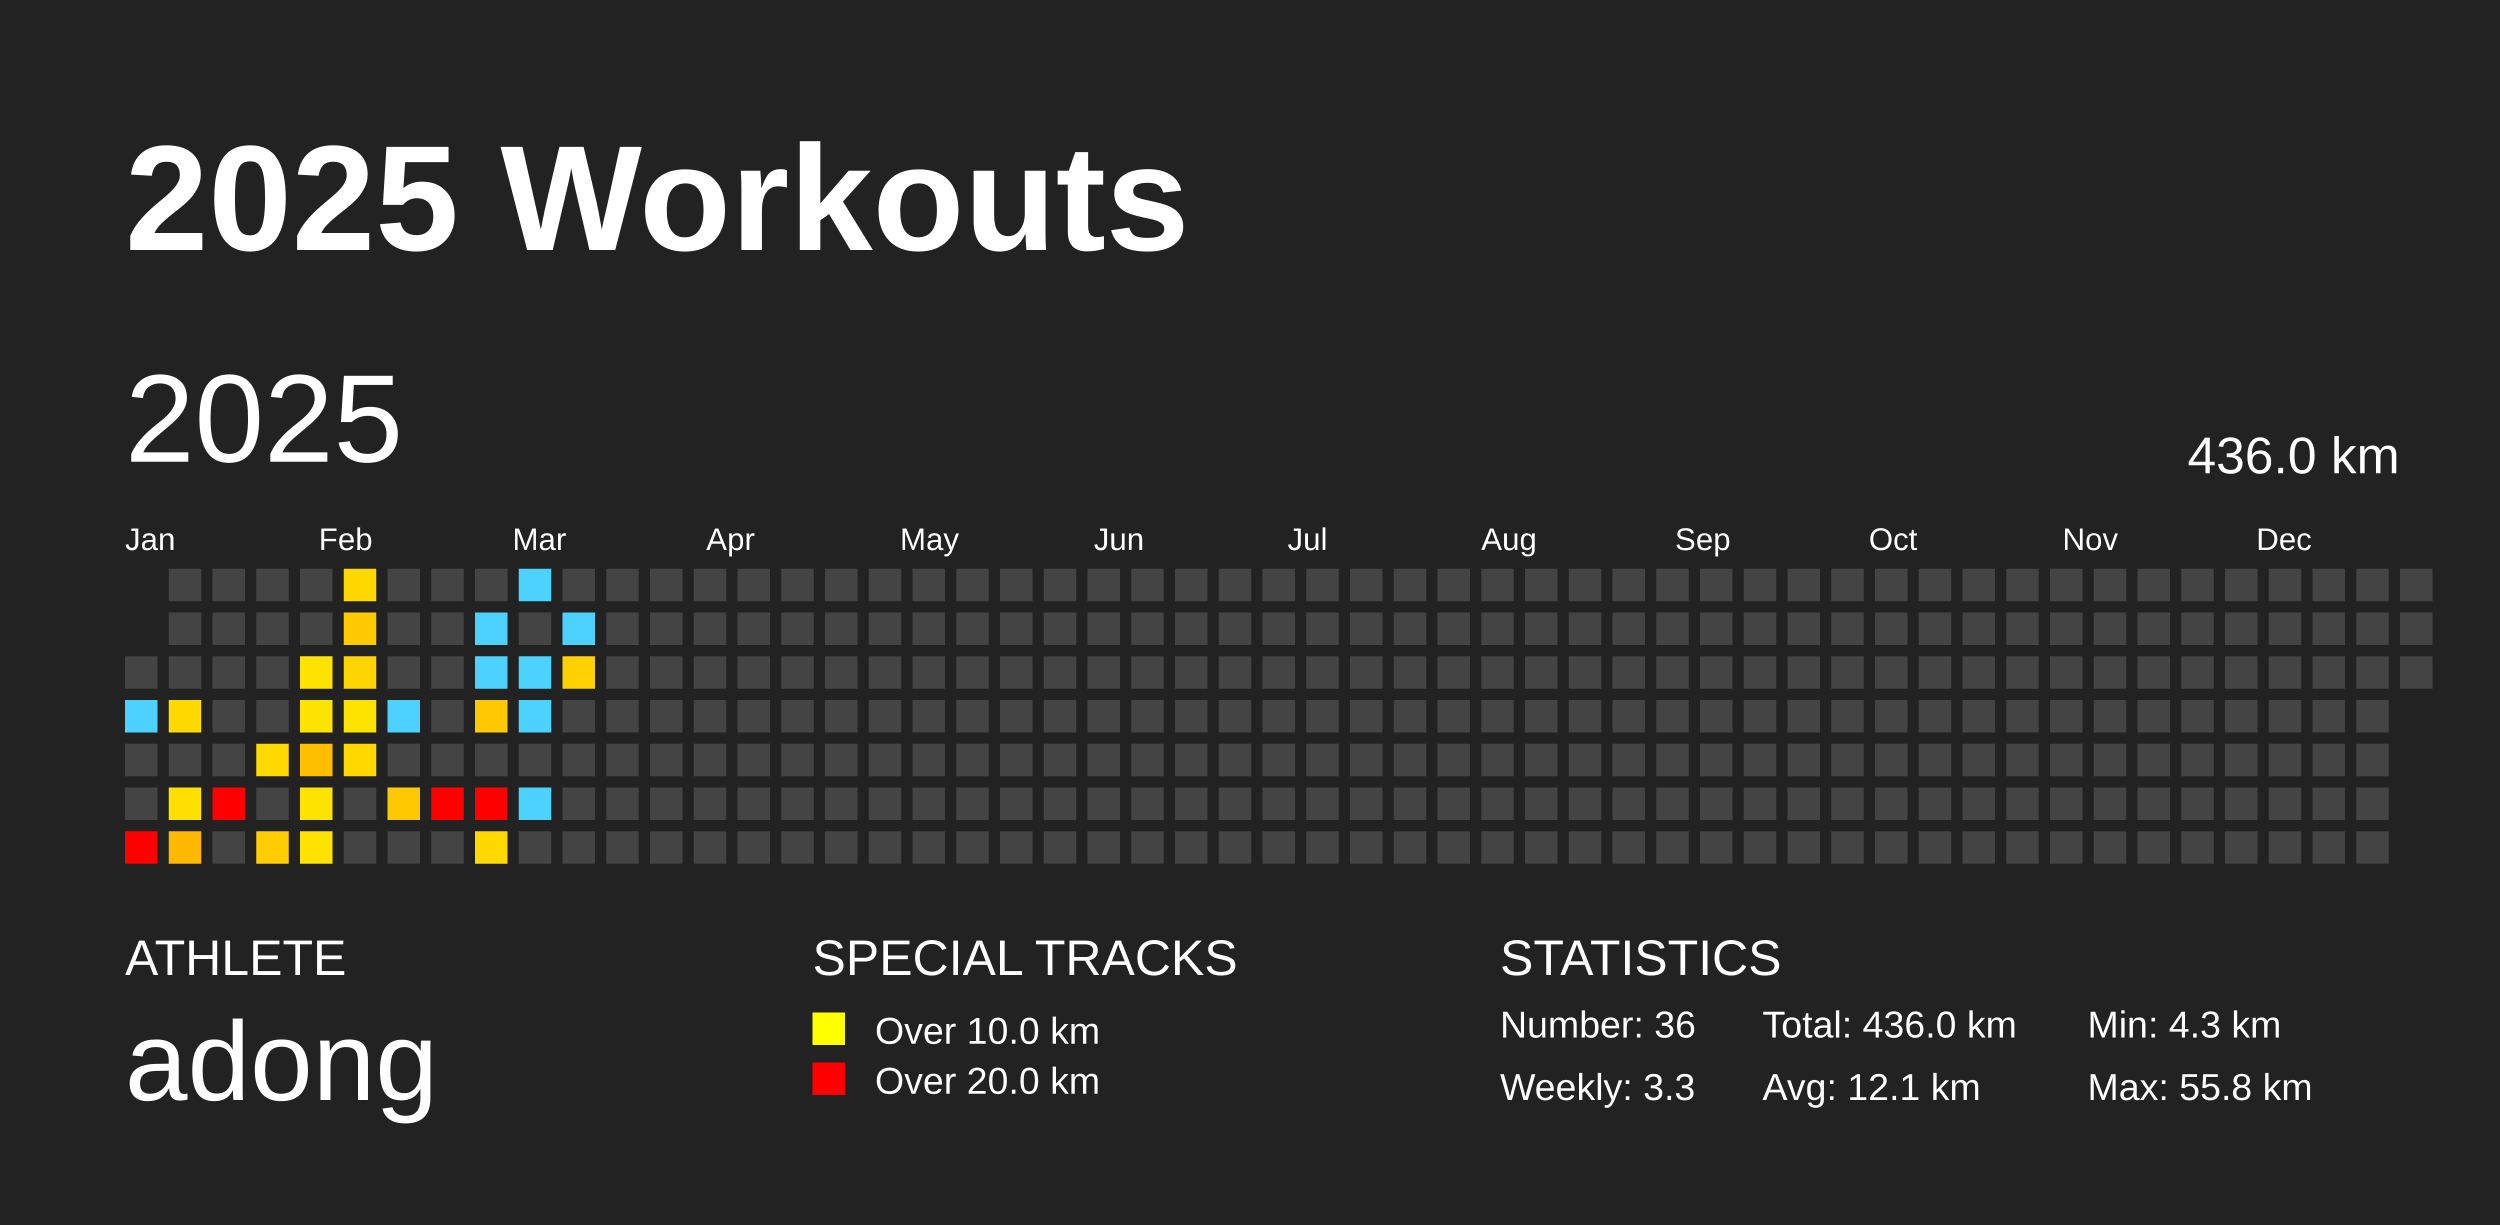
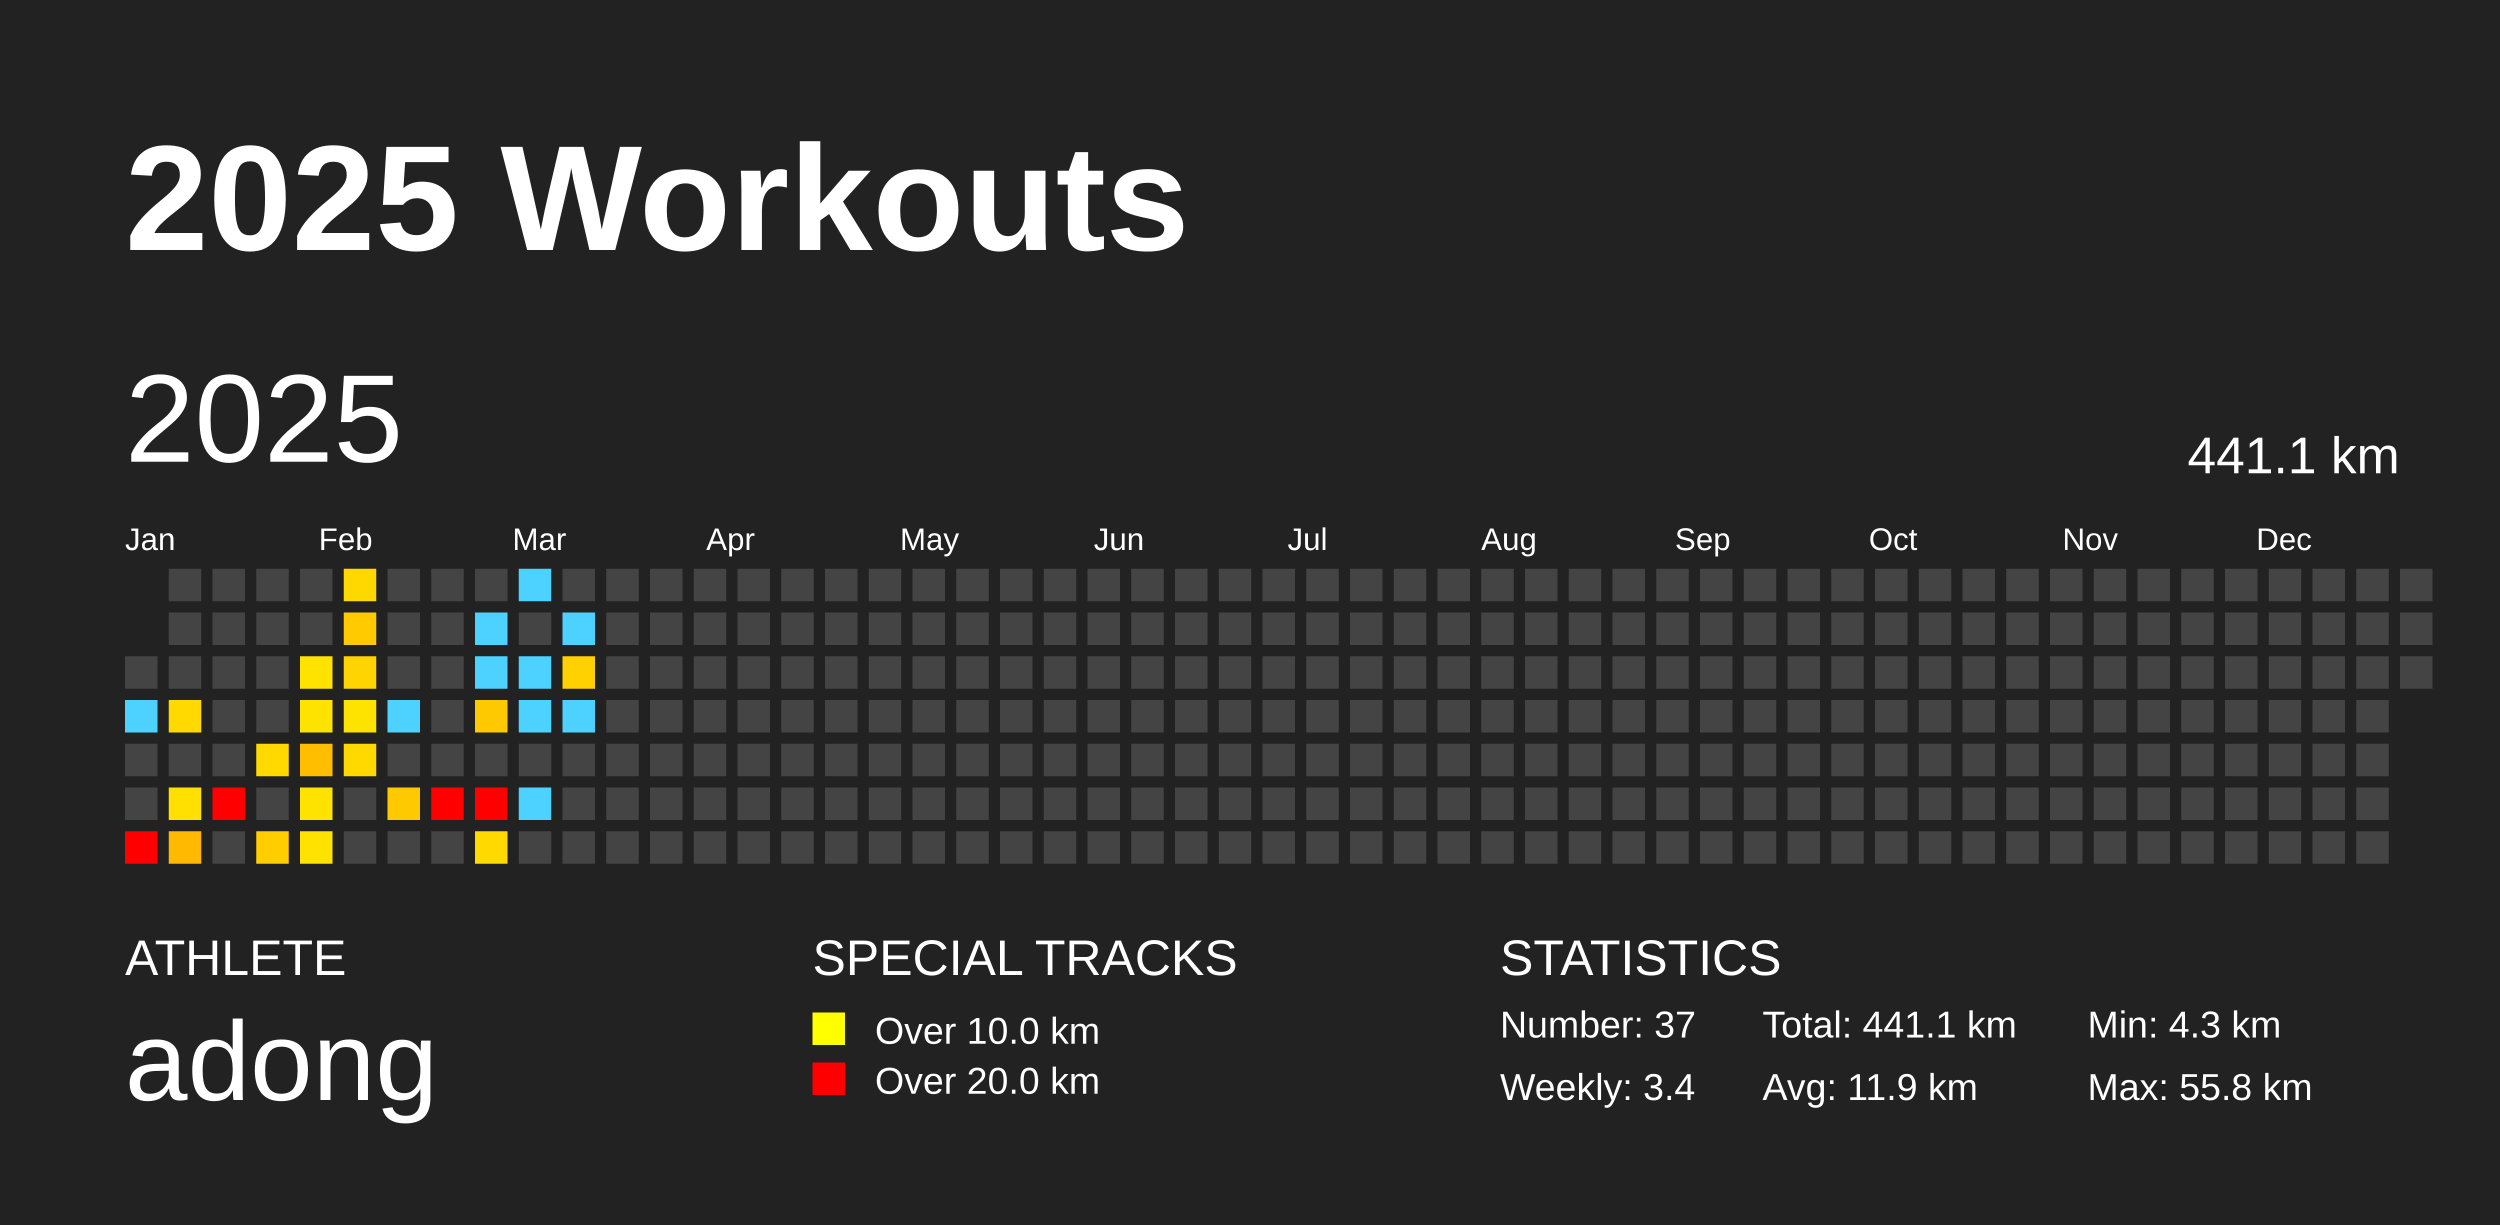
<svg xmlns="http://www.w3.org/2000/svg" baseProfile="full" height="98mm" version="1.1" viewBox="0,0,200,98" width="200mm">
  <defs />
  <rect fill="#222222" height="98" width="200" x="0" y="0" />
  <text fill="#FFFFFF" style="font-size:12px; font-family:Arial; font-weight:bold;" x="10" y="20">2025 Workouts</text>
  <text fill="#FFFFFF" style="font-size:4px; font-family:Arial" x="10" y="78">ATHLETE</text>
  <text fill="#FFFFFF" style="font-size:9px; font-family:Arial" x="10" y="88">adong</text>
  <text fill="#FFFFFF" style="font-size:4px; font-family:Arial" x="65" y="78">SPECIAL TRACKS</text>
  <rect fill="yellow" height="2.6" width="2.6" x="65" y="81" />
  <text fill="#FFFFFF" style="font-size:3px; font-family:Arial" x="70" y="83.5">Over 10.0 km</text>
  <rect fill="red" height="2.6" width="2.6" x="65" y="85" />
  <text fill="#FFFFFF" style="font-size:3px; font-family:Arial" x="70" y="87.5">Over 20.0 km</text>
  <text fill="#FFFFFF" style="font-size:4px; font-family:Arial" x="120" y="78">STATISTICS</text>
-   <text fill="#FFFFFF" style="font-size:3px; font-family:Arial" x="120" y="83">Number: 36</text>
-   <text fill="#FFFFFF" style="font-size:3px; font-family:Arial" x="120" y="88">Weekly: 3.3</text>
-   <text fill="#FFFFFF" style="font-size:3px; font-family:Arial" x="141" y="83">Total: 436.0 km</text>
-   <text fill="#FFFFFF" style="font-size:3px; font-family:Arial" x="141" y="88">Avg: 12.1 km</text>
+   <text fill="#FFFFFF" style="font-size:3px; font-family:Arial" x="120" y="83">Number: 37</text>
+   <text fill="#FFFFFF" style="font-size:3px; font-family:Arial" x="120" y="88">Weekly: 3.4</text>
+   <text fill="#FFFFFF" style="font-size:3px; font-family:Arial" x="141" y="83">Total: 441.1 km</text>
+   <text fill="#FFFFFF" style="font-size:3px; font-family:Arial" x="141" y="88">Avg: 11.9 km</text>
  <text fill="#FFFFFF" style="font-size:3px; font-family:Arial" x="167" y="83">Min: 4.3 km</text>
  <text fill="#FFFFFF" style="font-size:3px; font-family:Arial" x="167" y="88">Max: 55.8 km</text>
  <text dominant-baseline="hanging" fill="#FFFFFF" style="font-size:10.0px; font-family:Arial;" x="10" y="30">2025</text>
-   <text dominant-baseline="hanging" fill="#FFFFFF" style="font-size:4.125px; font-family:Arial;" x="175" y="35">436.0 km</text>
+   <text dominant-baseline="hanging" fill="#FFFFFF" style="font-size:4.125px; font-family:Arial;" x="175" y="35">441.1 km</text>
  <text fill="#FFFFFF" style="font-size:2.5px; font-family:Arial" x="10.0" y="44">Jan</text>
  <text fill="#FFFFFF" style="font-size:2.5px; font-family:Arial" x="25.5" y="44">Feb</text>
  <text fill="#FFFFFF" style="font-size:2.5px; font-family:Arial" x="41.0" y="44">Mar</text>
  <text fill="#FFFFFF" style="font-size:2.5px; font-family:Arial" x="56.5" y="44">Apr</text>
  <text fill="#FFFFFF" style="font-size:2.5px; font-family:Arial" x="72.0" y="44">May</text>
  <text fill="#FFFFFF" style="font-size:2.5px; font-family:Arial" x="87.5" y="44">Jun</text>
  <text fill="#FFFFFF" style="font-size:2.5px; font-family:Arial" x="103.0" y="44">Jul</text>
  <text fill="#FFFFFF" style="font-size:2.5px; font-family:Arial" x="118.5" y="44">Aug</text>
  <text fill="#FFFFFF" style="font-size:2.5px; font-family:Arial" x="134.0" y="44">Sep</text>
  <text fill="#FFFFFF" style="font-size:2.5px; font-family:Arial" x="149.5" y="44">Oct</text>
  <text fill="#FFFFFF" style="font-size:2.5px; font-family:Arial" x="165.0" y="44">Nov</text>
  <text fill="#FFFFFF" style="font-size:2.5px; font-family:Arial" x="180.5" y="44">Dec</text>
  <rect fill="#444444" height="2.6" width="2.6" x="10.0" y="52.5" />
  <rect fill="#4dd2ff" height="2.6" width="2.6" x="10.0" y="56.0" />
  <rect fill="#444444" height="2.6" width="2.6" x="10.0" y="59.5" />
  <rect fill="#444444" height="2.6" width="2.6" x="10.0" y="63.0" />
  <rect fill="red" height="2.6" width="2.6" x="10.0" y="66.5" />
  <rect fill="#444444" height="2.6" width="2.6" x="13.5" y="45.5" />
  <rect fill="#444444" height="2.6" width="2.6" x="13.5" y="49.0" />
  <rect fill="#444444" height="2.6" width="2.6" x="13.5" y="52.5" />
  <rect fill="#ffd900" height="2.6" width="2.6" x="13.5" y="56.0" />
  <rect fill="#444444" height="2.6" width="2.6" x="13.5" y="59.5" />
  <rect fill="#ffe000" height="2.6" width="2.6" x="13.5" y="63.0" />
  <rect fill="#ffb900" height="2.6" width="2.6" x="13.5" y="66.5" />
  <rect fill="#444444" height="2.6" width="2.6" x="17.0" y="45.5" />
  <rect fill="#444444" height="2.6" width="2.6" x="17.0" y="49.0" />
  <rect fill="#444444" height="2.6" width="2.6" x="17.0" y="52.5" />
  <rect fill="#444444" height="2.6" width="2.6" x="17.0" y="56.0" />
  <rect fill="#444444" height="2.6" width="2.6" x="17.0" y="59.5" />
  <rect fill="red" height="2.6" width="2.6" x="17.0" y="63.0" />
  <rect fill="#444444" height="2.6" width="2.6" x="17.0" y="66.5" />
  <rect fill="#444444" height="2.6" width="2.6" x="20.5" y="45.5" />
  <rect fill="#444444" height="2.6" width="2.6" x="20.5" y="49.0" />
  <rect fill="#444444" height="2.6" width="2.6" x="20.5" y="52.5" />
  <rect fill="#444444" height="2.6" width="2.6" x="20.5" y="56.0" />
  <rect fill="#ffd900" height="2.6" width="2.6" x="20.5" y="59.5" />
  <rect fill="#444444" height="2.6" width="2.6" x="20.5" y="63.0" />
  <rect fill="#ffcd00" height="2.6" width="2.6" x="20.5" y="66.5" />
  <rect fill="#444444" height="2.6" width="2.6" x="24.0" y="45.5" />
  <rect fill="#444444" height="2.6" width="2.6" x="24.0" y="49.0" />
  <rect fill="#ffe300" height="2.6" width="2.6" x="24.0" y="52.5" />
  <rect fill="#ffe300" height="2.6" width="2.6" x="24.0" y="56.0" />
  <rect fill="#ffbf00" height="2.6" width="2.6" x="24.0" y="59.5" />
  <rect fill="#ffe300" height="2.6" width="2.6" x="24.0" y="63.0" />
  <rect fill="#ffe200" height="2.6" width="2.6" x="24.0" y="66.5" />
  <rect fill="#ffd800" height="2.6" width="2.6" x="27.5" y="45.5" />
  <rect fill="#ffca00" height="2.6" width="2.6" x="27.5" y="49.0" />
  <rect fill="#ffd400" height="2.6" width="2.6" x="27.5" y="52.5" />
  <rect fill="#ffe300" height="2.6" width="2.6" x="27.5" y="56.0" />
  <rect fill="#ffd900" height="2.6" width="2.6" x="27.5" y="59.5" />
  <rect fill="#444444" height="2.6" width="2.6" x="27.5" y="63.0" />
  <rect fill="#444444" height="2.6" width="2.6" x="27.5" y="66.5" />
  <rect fill="#444444" height="2.6" width="2.6" x="31.0" y="45.5" />
  <rect fill="#444444" height="2.6" width="2.6" x="31.0" y="49.0" />
  <rect fill="#444444" height="2.6" width="2.6" x="31.0" y="52.5" />
  <rect fill="#4dd2ff" height="2.6" width="2.6" x="31.0" y="56.0" />
  <rect fill="#444444" height="2.6" width="2.6" x="31.0" y="59.5" />
  <rect fill="#ffc900" height="2.6" width="2.6" x="31.0" y="63.0" />
  <rect fill="#444444" height="2.6" width="2.6" x="31.0" y="66.5" />
  <rect fill="#444444" height="2.6" width="2.6" x="34.5" y="45.5" />
  <rect fill="#444444" height="2.6" width="2.6" x="34.5" y="49.0" />
  <rect fill="#444444" height="2.6" width="2.6" x="34.5" y="52.5" />
  <rect fill="#444444" height="2.6" width="2.6" x="34.5" y="56.0" />
  <rect fill="#444444" height="2.6" width="2.6" x="34.5" y="59.5" />
  <rect fill="red" height="2.6" width="2.6" x="34.5" y="63.0" />
  <rect fill="#444444" height="2.6" width="2.6" x="34.5" y="66.5" />
  <rect fill="#444444" height="2.6" width="2.6" x="38.0" y="45.5" />
  <rect fill="#4dd2ff" height="2.6" width="2.6" x="38.0" y="49.0" />
  <rect fill="#4dd2ff" height="2.6" width="2.6" x="38.0" y="52.5" />
  <rect fill="#ffc900" height="2.6" width="2.6" x="38.0" y="56.0" />
  <rect fill="#444444" height="2.6" width="2.6" x="38.0" y="59.5" />
  <rect fill="red" height="2.6" width="2.6" x="38.0" y="63.0" />
  <rect fill="#ffd900" height="2.6" width="2.6" x="38.0" y="66.5" />
  <rect fill="#4dd2ff" height="2.6" width="2.6" x="41.5" y="45.5" />
  <rect fill="#444444" height="2.6" width="2.6" x="41.5" y="49.0" />
  <rect fill="#4dd2ff" height="2.6" width="2.6" x="41.5" y="52.5" />
  <rect fill="#4dd2ff" height="2.6" width="2.6" x="41.5" y="56.0" />
  <rect fill="#444444" height="2.6" width="2.6" x="41.5" y="59.5" />
  <rect fill="#4dd2ff" height="2.6" width="2.6" x="41.5" y="63.0" />
  <rect fill="#444444" height="2.6" width="2.6" x="41.5" y="66.5" />
  <rect fill="#444444" height="2.6" width="2.6" x="45.0" y="45.5" />
  <rect fill="#4dd2ff" height="2.6" width="2.6" x="45.0" y="49.0" />
  <rect fill="#ffd100" height="2.6" width="2.6" x="45.0" y="52.5" />
-   <rect fill="#444444" height="2.6" width="2.6" x="45.0" y="56.0" />
+   <rect fill="#4dd2ff" height="2.6" width="2.6" x="45.0" y="56.0" />
  <rect fill="#444444" height="2.6" width="2.6" x="45.0" y="59.5" />
  <rect fill="#444444" height="2.6" width="2.6" x="45.0" y="63.0" />
  <rect fill="#444444" height="2.6" width="2.6" x="45.0" y="66.5" />
  <rect fill="#444444" height="2.6" width="2.6" x="48.5" y="45.5" />
  <rect fill="#444444" height="2.6" width="2.6" x="48.5" y="49.0" />
  <rect fill="#444444" height="2.6" width="2.6" x="48.5" y="52.5" />
  <rect fill="#444444" height="2.6" width="2.6" x="48.5" y="56.0" />
  <rect fill="#444444" height="2.6" width="2.6" x="48.5" y="59.5" />
  <rect fill="#444444" height="2.6" width="2.6" x="48.5" y="63.0" />
  <rect fill="#444444" height="2.6" width="2.6" x="48.5" y="66.5" />
  <rect fill="#444444" height="2.6" width="2.6" x="52.0" y="45.5" />
  <rect fill="#444444" height="2.6" width="2.6" x="52.0" y="49.0" />
  <rect fill="#444444" height="2.6" width="2.6" x="52.0" y="52.5" />
  <rect fill="#444444" height="2.6" width="2.6" x="52.0" y="56.0" />
  <rect fill="#444444" height="2.6" width="2.6" x="52.0" y="59.5" />
  <rect fill="#444444" height="2.6" width="2.6" x="52.0" y="63.0" />
  <rect fill="#444444" height="2.6" width="2.6" x="52.0" y="66.5" />
  <rect fill="#444444" height="2.6" width="2.6" x="55.5" y="45.5" />
  <rect fill="#444444" height="2.6" width="2.6" x="55.5" y="49.0" />
  <rect fill="#444444" height="2.6" width="2.6" x="55.5" y="52.5" />
  <rect fill="#444444" height="2.6" width="2.6" x="55.5" y="56.0" />
  <rect fill="#444444" height="2.6" width="2.6" x="55.5" y="59.5" />
  <rect fill="#444444" height="2.6" width="2.6" x="55.5" y="63.0" />
  <rect fill="#444444" height="2.6" width="2.6" x="55.5" y="66.5" />
  <rect fill="#444444" height="2.6" width="2.6" x="59.0" y="45.5" />
  <rect fill="#444444" height="2.6" width="2.6" x="59.0" y="49.0" />
  <rect fill="#444444" height="2.6" width="2.6" x="59.0" y="52.5" />
  <rect fill="#444444" height="2.6" width="2.6" x="59.0" y="56.0" />
  <rect fill="#444444" height="2.6" width="2.6" x="59.0" y="59.5" />
  <rect fill="#444444" height="2.6" width="2.6" x="59.0" y="63.0" />
  <rect fill="#444444" height="2.6" width="2.6" x="59.0" y="66.5" />
  <rect fill="#444444" height="2.6" width="2.6" x="62.5" y="45.5" />
  <rect fill="#444444" height="2.6" width="2.6" x="62.5" y="49.0" />
  <rect fill="#444444" height="2.6" width="2.6" x="62.5" y="52.5" />
  <rect fill="#444444" height="2.6" width="2.6" x="62.5" y="56.0" />
  <rect fill="#444444" height="2.6" width="2.6" x="62.5" y="59.5" />
  <rect fill="#444444" height="2.6" width="2.6" x="62.5" y="63.0" />
  <rect fill="#444444" height="2.6" width="2.6" x="62.5" y="66.5" />
  <rect fill="#444444" height="2.6" width="2.6" x="66.0" y="45.5" />
  <rect fill="#444444" height="2.6" width="2.6" x="66.0" y="49.0" />
  <rect fill="#444444" height="2.6" width="2.6" x="66.0" y="52.5" />
  <rect fill="#444444" height="2.6" width="2.6" x="66.0" y="56.0" />
  <rect fill="#444444" height="2.6" width="2.6" x="66.0" y="59.5" />
  <rect fill="#444444" height="2.6" width="2.6" x="66.0" y="63.0" />
  <rect fill="#444444" height="2.6" width="2.6" x="66.0" y="66.5" />
  <rect fill="#444444" height="2.6" width="2.6" x="69.5" y="45.5" />
  <rect fill="#444444" height="2.6" width="2.6" x="69.5" y="49.0" />
  <rect fill="#444444" height="2.6" width="2.6" x="69.5" y="52.5" />
  <rect fill="#444444" height="2.6" width="2.6" x="69.5" y="56.0" />
  <rect fill="#444444" height="2.6" width="2.6" x="69.5" y="59.5" />
  <rect fill="#444444" height="2.6" width="2.6" x="69.5" y="63.0" />
  <rect fill="#444444" height="2.6" width="2.6" x="69.5" y="66.5" />
  <rect fill="#444444" height="2.6" width="2.6" x="73.0" y="45.5" />
  <rect fill="#444444" height="2.6" width="2.6" x="73.0" y="49.0" />
  <rect fill="#444444" height="2.6" width="2.6" x="73.0" y="52.5" />
  <rect fill="#444444" height="2.6" width="2.6" x="73.0" y="56.0" />
  <rect fill="#444444" height="2.6" width="2.6" x="73.0" y="59.5" />
  <rect fill="#444444" height="2.6" width="2.6" x="73.0" y="63.0" />
  <rect fill="#444444" height="2.6" width="2.6" x="73.0" y="66.5" />
  <rect fill="#444444" height="2.6" width="2.6" x="76.5" y="45.5" />
  <rect fill="#444444" height="2.6" width="2.6" x="76.5" y="49.0" />
  <rect fill="#444444" height="2.6" width="2.6" x="76.5" y="52.5" />
  <rect fill="#444444" height="2.6" width="2.6" x="76.5" y="56.0" />
  <rect fill="#444444" height="2.6" width="2.6" x="76.5" y="59.5" />
  <rect fill="#444444" height="2.6" width="2.6" x="76.5" y="63.0" />
  <rect fill="#444444" height="2.6" width="2.6" x="76.5" y="66.5" />
  <rect fill="#444444" height="2.6" width="2.6" x="80.0" y="45.5" />
  <rect fill="#444444" height="2.6" width="2.6" x="80.0" y="49.0" />
  <rect fill="#444444" height="2.6" width="2.6" x="80.0" y="52.5" />
  <rect fill="#444444" height="2.6" width="2.6" x="80.0" y="56.0" />
  <rect fill="#444444" height="2.6" width="2.6" x="80.0" y="59.5" />
  <rect fill="#444444" height="2.6" width="2.6" x="80.0" y="63.0" />
  <rect fill="#444444" height="2.6" width="2.6" x="80.0" y="66.5" />
  <rect fill="#444444" height="2.6" width="2.6" x="83.5" y="45.5" />
  <rect fill="#444444" height="2.6" width="2.6" x="83.5" y="49.0" />
  <rect fill="#444444" height="2.6" width="2.6" x="83.5" y="52.5" />
  <rect fill="#444444" height="2.6" width="2.6" x="83.5" y="56.0" />
  <rect fill="#444444" height="2.6" width="2.6" x="83.5" y="59.5" />
  <rect fill="#444444" height="2.6" width="2.6" x="83.5" y="63.0" />
  <rect fill="#444444" height="2.6" width="2.6" x="83.5" y="66.5" />
  <rect fill="#444444" height="2.6" width="2.6" x="87.0" y="45.5" />
  <rect fill="#444444" height="2.6" width="2.6" x="87.0" y="49.0" />
  <rect fill="#444444" height="2.6" width="2.6" x="87.0" y="52.5" />
  <rect fill="#444444" height="2.6" width="2.6" x="87.0" y="56.0" />
  <rect fill="#444444" height="2.6" width="2.6" x="87.0" y="59.5" />
  <rect fill="#444444" height="2.6" width="2.6" x="87.0" y="63.0" />
  <rect fill="#444444" height="2.6" width="2.6" x="87.0" y="66.5" />
  <rect fill="#444444" height="2.6" width="2.6" x="90.5" y="45.5" />
  <rect fill="#444444" height="2.6" width="2.6" x="90.5" y="49.0" />
  <rect fill="#444444" height="2.6" width="2.6" x="90.5" y="52.5" />
  <rect fill="#444444" height="2.6" width="2.6" x="90.5" y="56.0" />
  <rect fill="#444444" height="2.6" width="2.6" x="90.5" y="59.5" />
  <rect fill="#444444" height="2.6" width="2.6" x="90.5" y="63.0" />
  <rect fill="#444444" height="2.6" width="2.6" x="90.5" y="66.5" />
  <rect fill="#444444" height="2.6" width="2.6" x="94.0" y="45.5" />
  <rect fill="#444444" height="2.6" width="2.6" x="94.0" y="49.0" />
  <rect fill="#444444" height="2.6" width="2.6" x="94.0" y="52.5" />
  <rect fill="#444444" height="2.6" width="2.6" x="94.0" y="56.0" />
  <rect fill="#444444" height="2.6" width="2.6" x="94.0" y="59.5" />
  <rect fill="#444444" height="2.6" width="2.6" x="94.0" y="63.0" />
  <rect fill="#444444" height="2.6" width="2.6" x="94.0" y="66.5" />
  <rect fill="#444444" height="2.6" width="2.6" x="97.5" y="45.5" />
  <rect fill="#444444" height="2.6" width="2.6" x="97.5" y="49.0" />
  <rect fill="#444444" height="2.6" width="2.6" x="97.5" y="52.5" />
  <rect fill="#444444" height="2.6" width="2.6" x="97.5" y="56.0" />
  <rect fill="#444444" height="2.6" width="2.6" x="97.5" y="59.5" />
  <rect fill="#444444" height="2.6" width="2.6" x="97.5" y="63.0" />
  <rect fill="#444444" height="2.6" width="2.6" x="97.5" y="66.5" />
  <rect fill="#444444" height="2.6" width="2.6" x="101.0" y="45.5" />
  <rect fill="#444444" height="2.6" width="2.6" x="101.0" y="49.0" />
  <rect fill="#444444" height="2.6" width="2.6" x="101.0" y="52.5" />
  <rect fill="#444444" height="2.6" width="2.6" x="101.0" y="56.0" />
  <rect fill="#444444" height="2.6" width="2.6" x="101.0" y="59.5" />
  <rect fill="#444444" height="2.6" width="2.6" x="101.0" y="63.0" />
  <rect fill="#444444" height="2.6" width="2.6" x="101.0" y="66.5" />
  <rect fill="#444444" height="2.6" width="2.6" x="104.5" y="45.5" />
  <rect fill="#444444" height="2.6" width="2.6" x="104.5" y="49.0" />
  <rect fill="#444444" height="2.6" width="2.6" x="104.5" y="52.5" />
  <rect fill="#444444" height="2.6" width="2.6" x="104.5" y="56.0" />
  <rect fill="#444444" height="2.6" width="2.6" x="104.5" y="59.5" />
  <rect fill="#444444" height="2.6" width="2.6" x="104.5" y="63.0" />
  <rect fill="#444444" height="2.6" width="2.6" x="104.5" y="66.5" />
  <rect fill="#444444" height="2.6" width="2.6" x="108.0" y="45.5" />
  <rect fill="#444444" height="2.6" width="2.6" x="108.0" y="49.0" />
  <rect fill="#444444" height="2.6" width="2.6" x="108.0" y="52.5" />
  <rect fill="#444444" height="2.6" width="2.6" x="108.0" y="56.0" />
  <rect fill="#444444" height="2.6" width="2.6" x="108.0" y="59.5" />
  <rect fill="#444444" height="2.6" width="2.6" x="108.0" y="63.0" />
  <rect fill="#444444" height="2.6" width="2.6" x="108.0" y="66.5" />
  <rect fill="#444444" height="2.6" width="2.6" x="111.5" y="45.5" />
  <rect fill="#444444" height="2.6" width="2.6" x="111.5" y="49.0" />
  <rect fill="#444444" height="2.6" width="2.6" x="111.5" y="52.5" />
  <rect fill="#444444" height="2.6" width="2.6" x="111.5" y="56.0" />
  <rect fill="#444444" height="2.6" width="2.6" x="111.5" y="59.5" />
  <rect fill="#444444" height="2.6" width="2.6" x="111.5" y="63.0" />
  <rect fill="#444444" height="2.6" width="2.6" x="111.5" y="66.5" />
  <rect fill="#444444" height="2.6" width="2.6" x="115.0" y="45.5" />
  <rect fill="#444444" height="2.6" width="2.6" x="115.0" y="49.0" />
  <rect fill="#444444" height="2.6" width="2.6" x="115.0" y="52.5" />
  <rect fill="#444444" height="2.6" width="2.6" x="115.0" y="56.0" />
  <rect fill="#444444" height="2.6" width="2.6" x="115.0" y="59.5" />
  <rect fill="#444444" height="2.6" width="2.6" x="115.0" y="63.0" />
  <rect fill="#444444" height="2.6" width="2.6" x="115.0" y="66.5" />
  <rect fill="#444444" height="2.6" width="2.6" x="118.5" y="45.5" />
  <rect fill="#444444" height="2.6" width="2.6" x="118.5" y="49.0" />
  <rect fill="#444444" height="2.6" width="2.6" x="118.5" y="52.5" />
  <rect fill="#444444" height="2.6" width="2.6" x="118.5" y="56.0" />
  <rect fill="#444444" height="2.6" width="2.6" x="118.5" y="59.5" />
  <rect fill="#444444" height="2.6" width="2.6" x="118.5" y="63.0" />
  <rect fill="#444444" height="2.6" width="2.6" x="118.5" y="66.5" />
  <rect fill="#444444" height="2.6" width="2.6" x="122.0" y="45.5" />
  <rect fill="#444444" height="2.6" width="2.6" x="122.0" y="49.0" />
  <rect fill="#444444" height="2.6" width="2.6" x="122.0" y="52.5" />
  <rect fill="#444444" height="2.6" width="2.6" x="122.0" y="56.0" />
  <rect fill="#444444" height="2.6" width="2.6" x="122.0" y="59.5" />
  <rect fill="#444444" height="2.6" width="2.6" x="122.0" y="63.0" />
  <rect fill="#444444" height="2.6" width="2.6" x="122.0" y="66.5" />
  <rect fill="#444444" height="2.6" width="2.6" x="125.5" y="45.5" />
  <rect fill="#444444" height="2.6" width="2.6" x="125.5" y="49.0" />
  <rect fill="#444444" height="2.6" width="2.6" x="125.5" y="52.5" />
  <rect fill="#444444" height="2.6" width="2.6" x="125.5" y="56.0" />
  <rect fill="#444444" height="2.6" width="2.6" x="125.5" y="59.5" />
  <rect fill="#444444" height="2.6" width="2.6" x="125.5" y="63.0" />
  <rect fill="#444444" height="2.6" width="2.6" x="125.5" y="66.5" />
  <rect fill="#444444" height="2.6" width="2.6" x="129.0" y="45.5" />
  <rect fill="#444444" height="2.6" width="2.6" x="129.0" y="49.0" />
  <rect fill="#444444" height="2.6" width="2.6" x="129.0" y="52.5" />
  <rect fill="#444444" height="2.6" width="2.6" x="129.0" y="56.0" />
  <rect fill="#444444" height="2.6" width="2.6" x="129.0" y="59.5" />
  <rect fill="#444444" height="2.6" width="2.6" x="129.0" y="63.0" />
  <rect fill="#444444" height="2.6" width="2.6" x="129.0" y="66.5" />
  <rect fill="#444444" height="2.6" width="2.6" x="132.5" y="45.5" />
  <rect fill="#444444" height="2.6" width="2.6" x="132.5" y="49.0" />
  <rect fill="#444444" height="2.6" width="2.6" x="132.5" y="52.5" />
  <rect fill="#444444" height="2.6" width="2.6" x="132.5" y="56.0" />
  <rect fill="#444444" height="2.6" width="2.6" x="132.5" y="59.5" />
  <rect fill="#444444" height="2.6" width="2.6" x="132.5" y="63.0" />
  <rect fill="#444444" height="2.6" width="2.6" x="132.5" y="66.5" />
  <rect fill="#444444" height="2.6" width="2.6" x="136.0" y="45.5" />
  <rect fill="#444444" height="2.6" width="2.6" x="136.0" y="49.0" />
  <rect fill="#444444" height="2.6" width="2.6" x="136.0" y="52.5" />
  <rect fill="#444444" height="2.6" width="2.6" x="136.0" y="56.0" />
  <rect fill="#444444" height="2.6" width="2.6" x="136.0" y="59.5" />
  <rect fill="#444444" height="2.6" width="2.6" x="136.0" y="63.0" />
  <rect fill="#444444" height="2.6" width="2.6" x="136.0" y="66.5" />
  <rect fill="#444444" height="2.6" width="2.6" x="139.5" y="45.5" />
  <rect fill="#444444" height="2.6" width="2.6" x="139.5" y="49.0" />
  <rect fill="#444444" height="2.6" width="2.6" x="139.5" y="52.5" />
  <rect fill="#444444" height="2.6" width="2.6" x="139.5" y="56.0" />
  <rect fill="#444444" height="2.6" width="2.6" x="139.5" y="59.5" />
  <rect fill="#444444" height="2.6" width="2.6" x="139.5" y="63.0" />
  <rect fill="#444444" height="2.6" width="2.6" x="139.5" y="66.5" />
  <rect fill="#444444" height="2.6" width="2.6" x="143.0" y="45.5" />
  <rect fill="#444444" height="2.6" width="2.6" x="143.0" y="49.0" />
  <rect fill="#444444" height="2.6" width="2.6" x="143.0" y="52.5" />
  <rect fill="#444444" height="2.6" width="2.6" x="143.0" y="56.0" />
  <rect fill="#444444" height="2.6" width="2.6" x="143.0" y="59.5" />
  <rect fill="#444444" height="2.6" width="2.6" x="143.0" y="63.0" />
  <rect fill="#444444" height="2.6" width="2.6" x="143.0" y="66.5" />
  <rect fill="#444444" height="2.6" width="2.6" x="146.5" y="45.5" />
  <rect fill="#444444" height="2.6" width="2.6" x="146.5" y="49.0" />
  <rect fill="#444444" height="2.6" width="2.6" x="146.5" y="52.5" />
  <rect fill="#444444" height="2.6" width="2.6" x="146.5" y="56.0" />
  <rect fill="#444444" height="2.6" width="2.6" x="146.5" y="59.5" />
  <rect fill="#444444" height="2.6" width="2.6" x="146.5" y="63.0" />
  <rect fill="#444444" height="2.6" width="2.6" x="146.5" y="66.5" />
  <rect fill="#444444" height="2.6" width="2.6" x="150.0" y="45.5" />
  <rect fill="#444444" height="2.6" width="2.6" x="150.0" y="49.0" />
  <rect fill="#444444" height="2.6" width="2.6" x="150.0" y="52.5" />
  <rect fill="#444444" height="2.6" width="2.6" x="150.0" y="56.0" />
  <rect fill="#444444" height="2.6" width="2.6" x="150.0" y="59.5" />
  <rect fill="#444444" height="2.6" width="2.6" x="150.0" y="63.0" />
  <rect fill="#444444" height="2.6" width="2.6" x="150.0" y="66.5" />
  <rect fill="#444444" height="2.6" width="2.6" x="153.5" y="45.5" />
  <rect fill="#444444" height="2.6" width="2.6" x="153.5" y="49.0" />
  <rect fill="#444444" height="2.6" width="2.6" x="153.5" y="52.5" />
  <rect fill="#444444" height="2.6" width="2.6" x="153.5" y="56.0" />
  <rect fill="#444444" height="2.6" width="2.6" x="153.5" y="59.5" />
  <rect fill="#444444" height="2.6" width="2.6" x="153.5" y="63.0" />
  <rect fill="#444444" height="2.6" width="2.6" x="153.5" y="66.5" />
  <rect fill="#444444" height="2.6" width="2.6" x="157.0" y="45.5" />
  <rect fill="#444444" height="2.6" width="2.6" x="157.0" y="49.0" />
  <rect fill="#444444" height="2.6" width="2.6" x="157.0" y="52.5" />
  <rect fill="#444444" height="2.6" width="2.6" x="157.0" y="56.0" />
  <rect fill="#444444" height="2.6" width="2.6" x="157.0" y="59.5" />
  <rect fill="#444444" height="2.6" width="2.6" x="157.0" y="63.0" />
  <rect fill="#444444" height="2.6" width="2.6" x="157.0" y="66.5" />
  <rect fill="#444444" height="2.6" width="2.6" x="160.5" y="45.5" />
  <rect fill="#444444" height="2.6" width="2.6" x="160.5" y="49.0" />
  <rect fill="#444444" height="2.6" width="2.6" x="160.5" y="52.5" />
  <rect fill="#444444" height="2.6" width="2.6" x="160.5" y="56.0" />
  <rect fill="#444444" height="2.6" width="2.6" x="160.5" y="59.5" />
  <rect fill="#444444" height="2.6" width="2.6" x="160.5" y="63.0" />
  <rect fill="#444444" height="2.6" width="2.6" x="160.5" y="66.5" />
  <rect fill="#444444" height="2.6" width="2.6" x="164.0" y="45.5" />
  <rect fill="#444444" height="2.6" width="2.6" x="164.0" y="49.0" />
  <rect fill="#444444" height="2.6" width="2.6" x="164.0" y="52.5" />
  <rect fill="#444444" height="2.6" width="2.6" x="164.0" y="56.0" />
  <rect fill="#444444" height="2.6" width="2.6" x="164.0" y="59.5" />
  <rect fill="#444444" height="2.6" width="2.6" x="164.0" y="63.0" />
  <rect fill="#444444" height="2.6" width="2.6" x="164.0" y="66.5" />
  <rect fill="#444444" height="2.6" width="2.6" x="167.5" y="45.5" />
  <rect fill="#444444" height="2.6" width="2.6" x="167.5" y="49.0" />
  <rect fill="#444444" height="2.6" width="2.6" x="167.5" y="52.5" />
  <rect fill="#444444" height="2.6" width="2.6" x="167.5" y="56.0" />
  <rect fill="#444444" height="2.6" width="2.6" x="167.5" y="59.5" />
  <rect fill="#444444" height="2.6" width="2.6" x="167.5" y="63.0" />
  <rect fill="#444444" height="2.6" width="2.6" x="167.5" y="66.5" />
  <rect fill="#444444" height="2.6" width="2.6" x="171.0" y="45.5" />
  <rect fill="#444444" height="2.6" width="2.6" x="171.0" y="49.0" />
  <rect fill="#444444" height="2.6" width="2.6" x="171.0" y="52.5" />
  <rect fill="#444444" height="2.6" width="2.6" x="171.0" y="56.0" />
  <rect fill="#444444" height="2.6" width="2.6" x="171.0" y="59.5" />
  <rect fill="#444444" height="2.6" width="2.6" x="171.0" y="63.0" />
  <rect fill="#444444" height="2.6" width="2.6" x="171.0" y="66.5" />
  <rect fill="#444444" height="2.6" width="2.6" x="174.5" y="45.5" />
  <rect fill="#444444" height="2.6" width="2.6" x="174.5" y="49.0" />
  <rect fill="#444444" height="2.6" width="2.6" x="174.5" y="52.5" />
  <rect fill="#444444" height="2.6" width="2.6" x="174.5" y="56.0" />
  <rect fill="#444444" height="2.6" width="2.6" x="174.5" y="59.5" />
  <rect fill="#444444" height="2.6" width="2.6" x="174.5" y="63.0" />
  <rect fill="#444444" height="2.6" width="2.6" x="174.5" y="66.5" />
  <rect fill="#444444" height="2.6" width="2.6" x="178.0" y="45.5" />
  <rect fill="#444444" height="2.6" width="2.6" x="178.0" y="49.0" />
  <rect fill="#444444" height="2.6" width="2.6" x="178.0" y="52.5" />
  <rect fill="#444444" height="2.6" width="2.6" x="178.0" y="56.0" />
  <rect fill="#444444" height="2.6" width="2.6" x="178.0" y="59.5" />
  <rect fill="#444444" height="2.6" width="2.6" x="178.0" y="63.0" />
  <rect fill="#444444" height="2.6" width="2.6" x="178.0" y="66.5" />
  <rect fill="#444444" height="2.6" width="2.6" x="181.5" y="45.5" />
  <rect fill="#444444" height="2.6" width="2.6" x="181.5" y="49.0" />
  <rect fill="#444444" height="2.6" width="2.6" x="181.5" y="52.5" />
  <rect fill="#444444" height="2.6" width="2.6" x="181.5" y="56.0" />
  <rect fill="#444444" height="2.6" width="2.6" x="181.5" y="59.5" />
  <rect fill="#444444" height="2.6" width="2.6" x="181.5" y="63.0" />
  <rect fill="#444444" height="2.6" width="2.6" x="181.5" y="66.5" />
  <rect fill="#444444" height="2.6" width="2.6" x="185.0" y="45.5" />
  <rect fill="#444444" height="2.6" width="2.6" x="185.0" y="49.0" />
  <rect fill="#444444" height="2.6" width="2.6" x="185.0" y="52.5" />
  <rect fill="#444444" height="2.6" width="2.6" x="185.0" y="56.0" />
  <rect fill="#444444" height="2.6" width="2.6" x="185.0" y="59.5" />
  <rect fill="#444444" height="2.6" width="2.6" x="185.0" y="63.0" />
  <rect fill="#444444" height="2.6" width="2.6" x="185.0" y="66.5" />
  <rect fill="#444444" height="2.6" width="2.6" x="188.5" y="45.5" />
  <rect fill="#444444" height="2.6" width="2.6" x="188.5" y="49.0" />
  <rect fill="#444444" height="2.6" width="2.6" x="188.5" y="52.5" />
  <rect fill="#444444" height="2.6" width="2.6" x="188.5" y="56.0" />
  <rect fill="#444444" height="2.6" width="2.6" x="188.5" y="59.5" />
  <rect fill="#444444" height="2.6" width="2.6" x="188.5" y="63.0" />
  <rect fill="#444444" height="2.6" width="2.6" x="188.5" y="66.5" />
  <rect fill="#444444" height="2.6" width="2.6" x="192.0" y="45.5" />
  <rect fill="#444444" height="2.6" width="2.6" x="192.0" y="49.0" />
  <rect fill="#444444" height="2.6" width="2.6" x="192.0" y="52.5" />
</svg>
